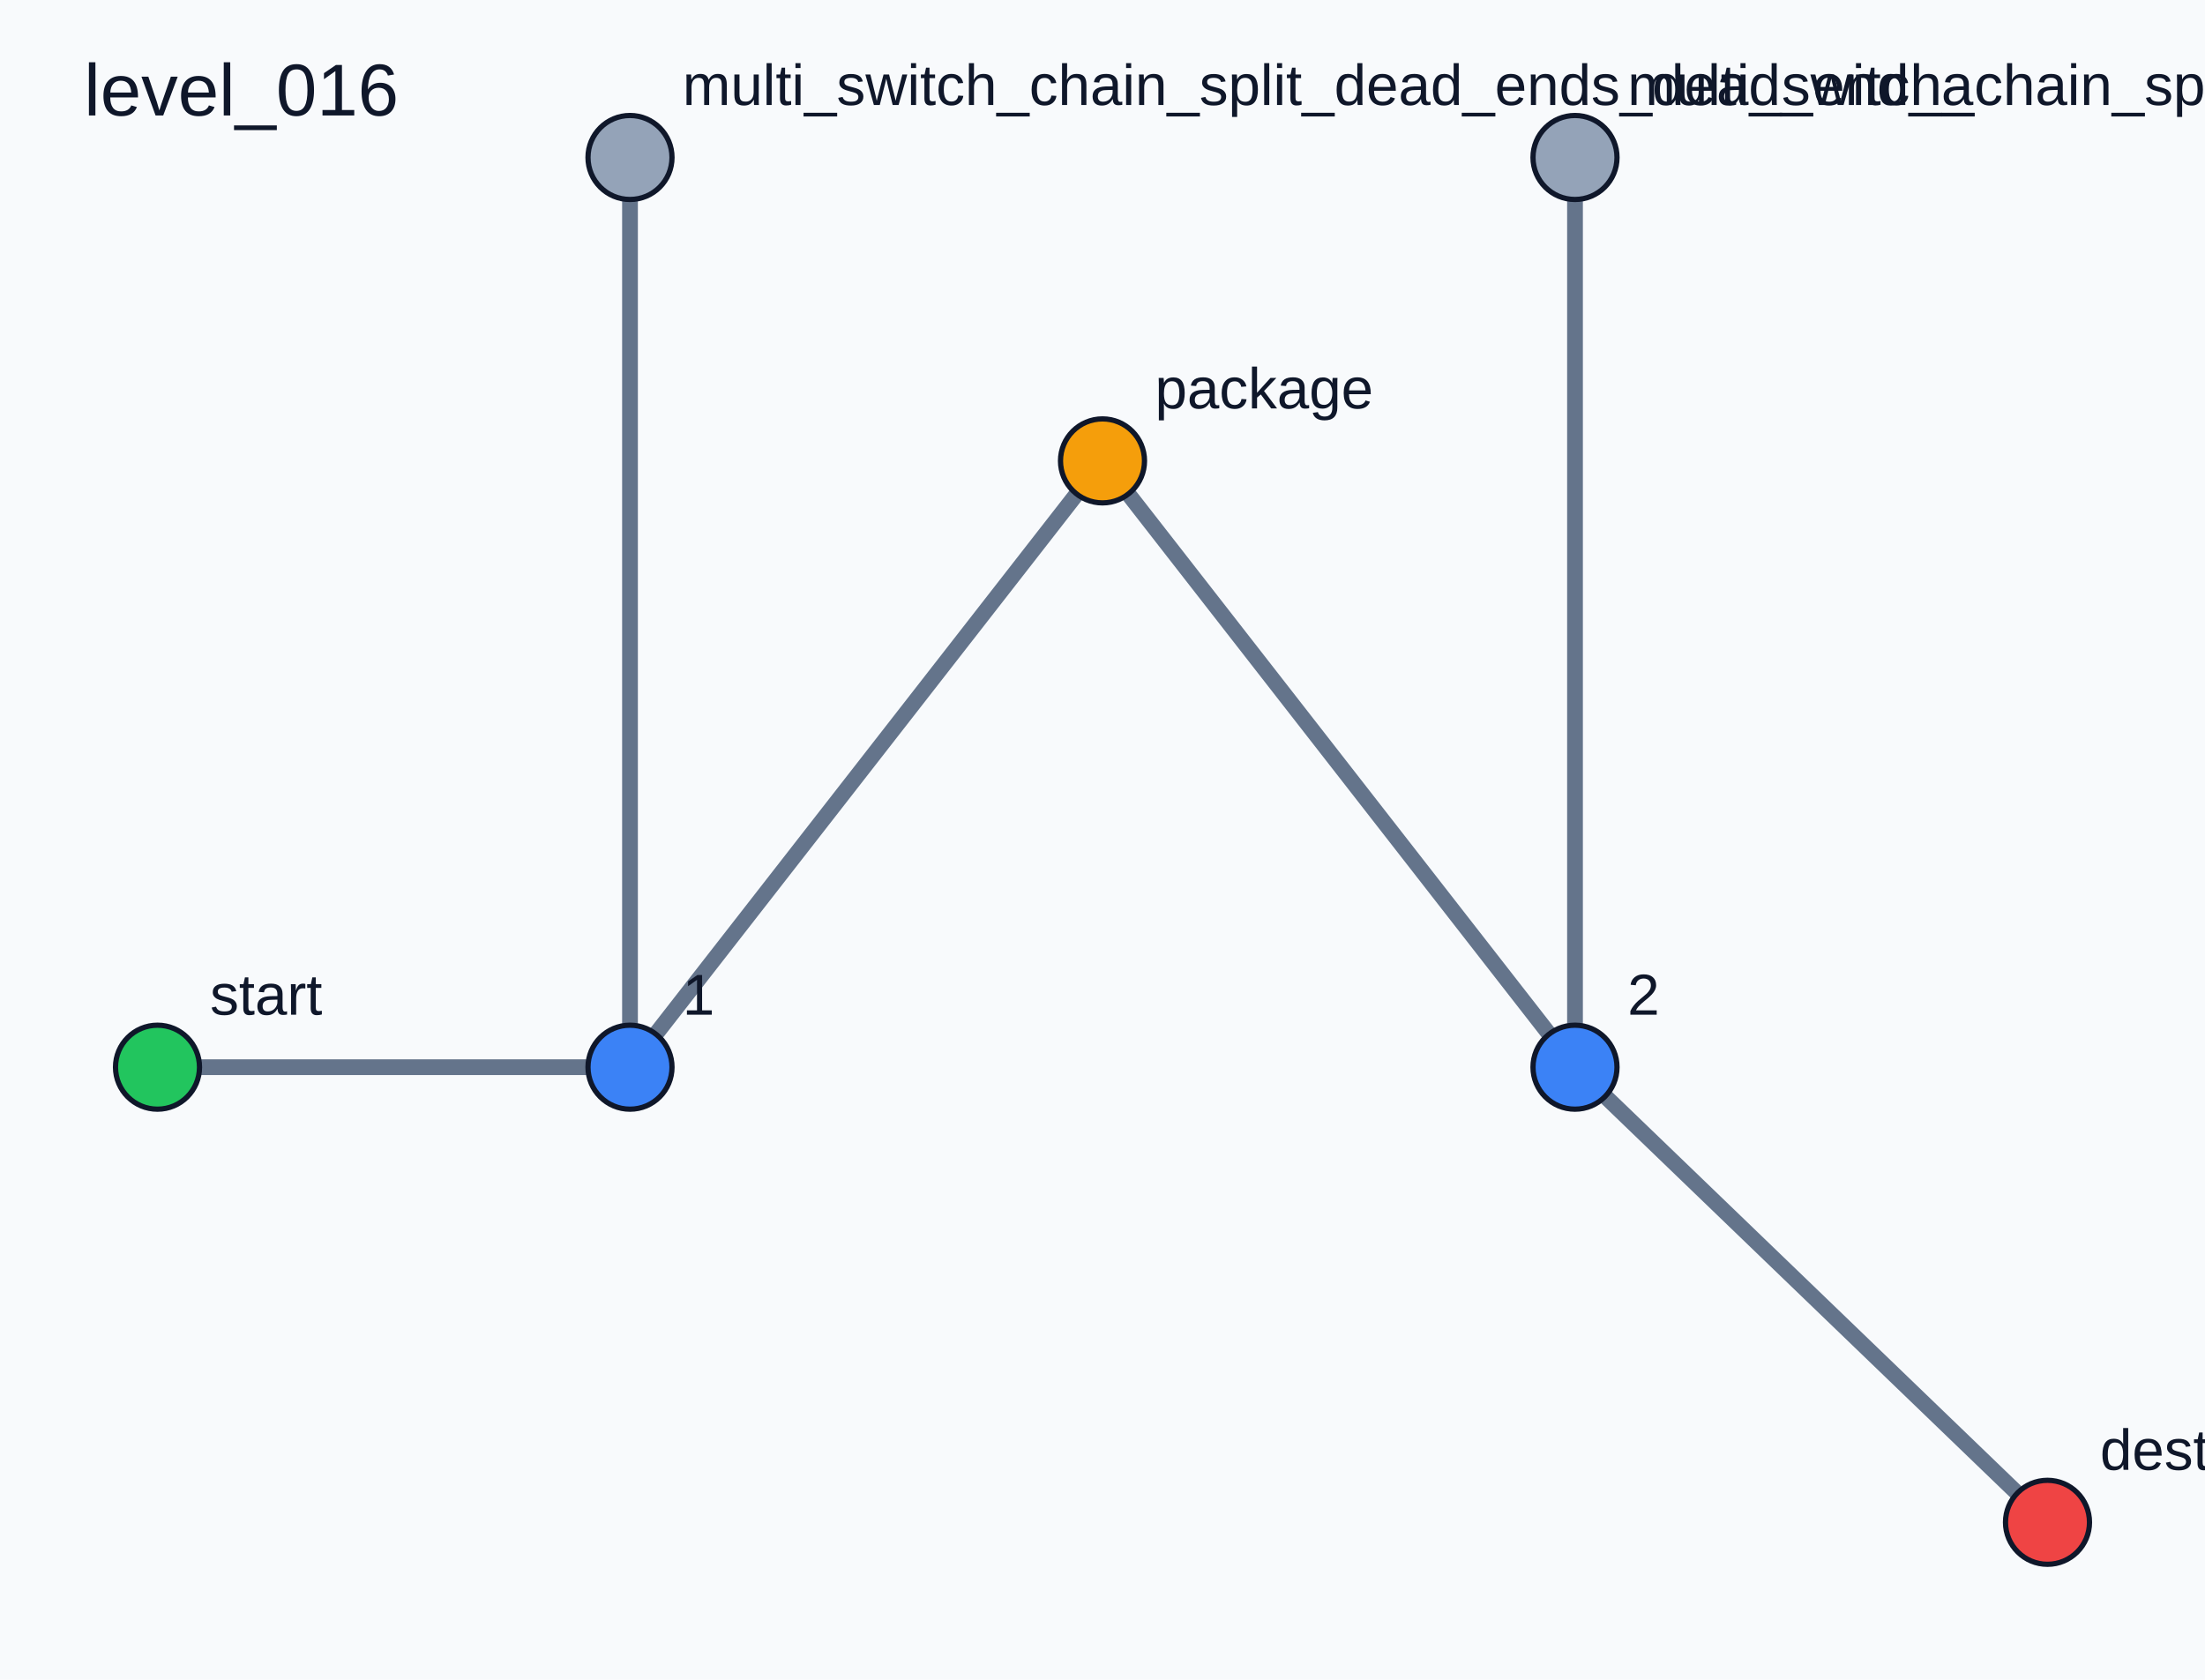
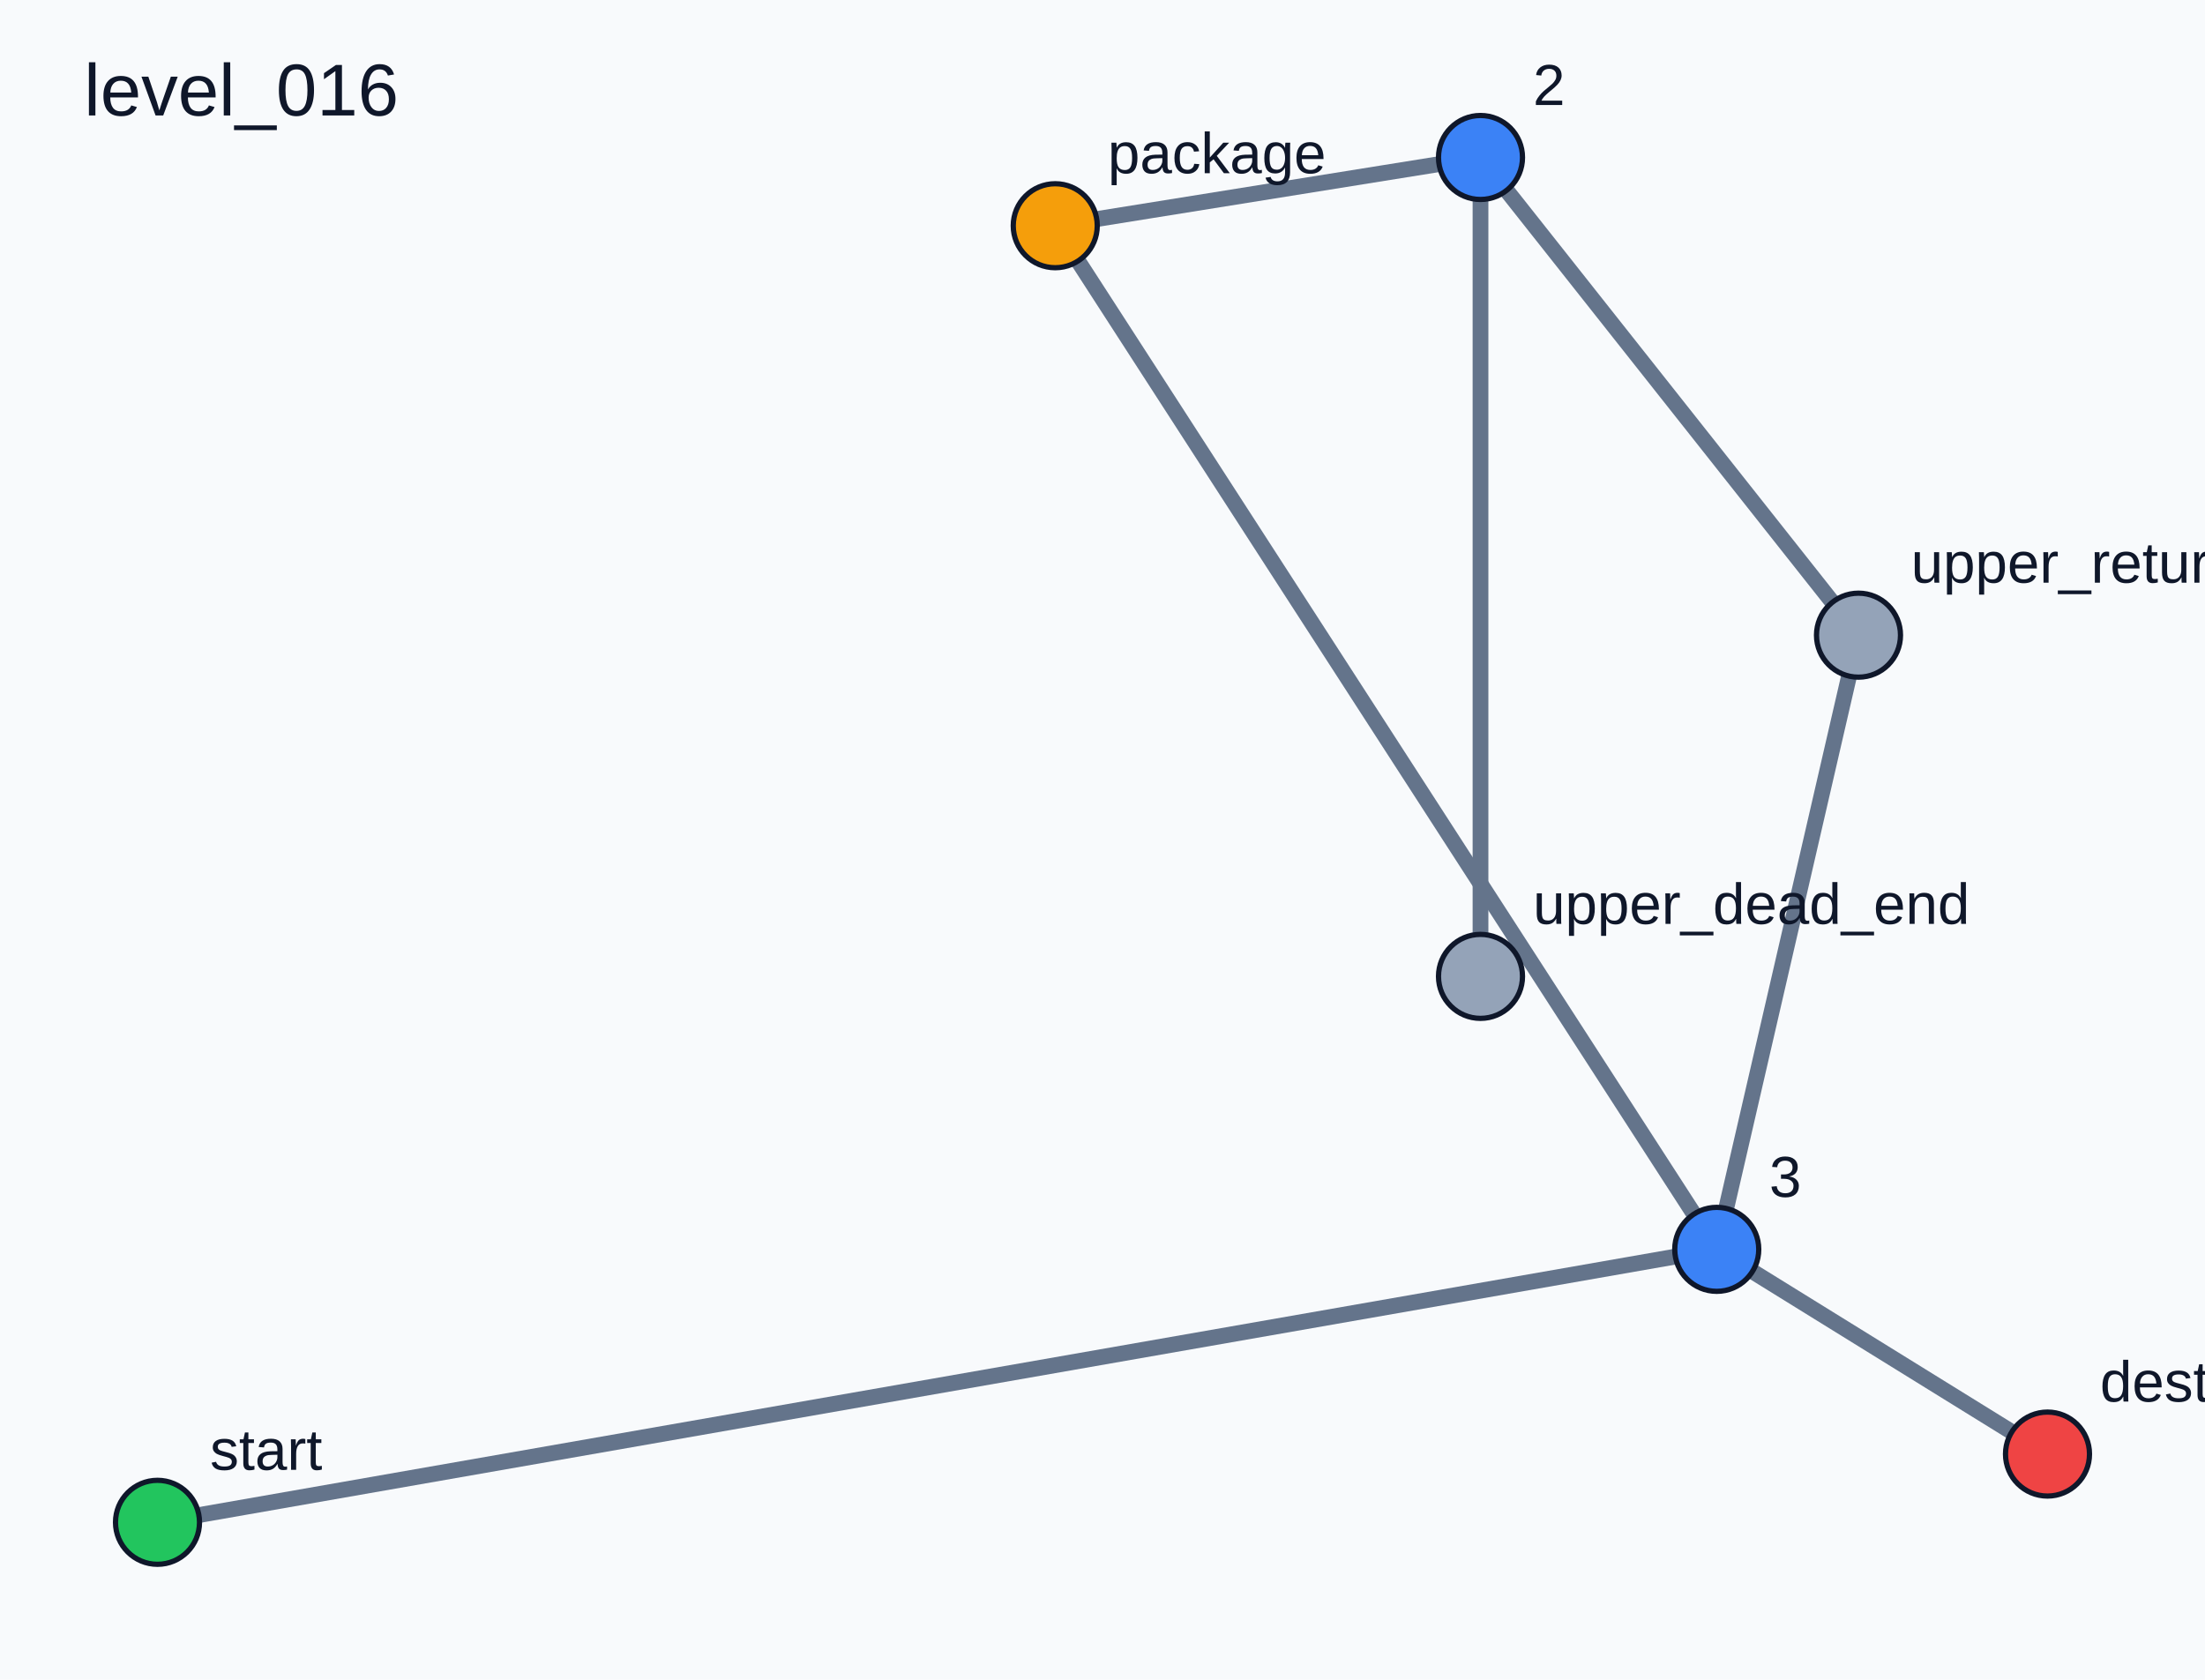
<svg xmlns="http://www.w3.org/2000/svg" width="420" height="320" viewBox="0 0 420 320">
  <rect width="100%" height="100%" fill="#f8fafc" />
  <text x="16" y="22" font-family="Arial" font-size="14" fill="#0f172a">level_016</text>
-   <line x1="30.0" y1="203.3" x2="120.0" y2="203.3" stroke="#64748b" stroke-width="3" />
-   <line x1="120.0" y1="203.3" x2="120.0" y2="30.0" stroke="#64748b" stroke-width="3" />
-   <line x1="120.0" y1="203.3" x2="210.0" y2="87.8" stroke="#64748b" stroke-width="3" />
-   <line x1="210.0" y1="87.8" x2="300.0" y2="203.3" stroke="#64748b" stroke-width="3" />
-   <line x1="300.0" y1="203.3" x2="300.0" y2="30.0" stroke="#64748b" stroke-width="3" />
-   <line x1="300.0" y1="203.3" x2="390.0" y2="290.0" stroke="#64748b" stroke-width="3" />
-   <circle cx="30.0" cy="203.3" r="8" fill="#22c55e" stroke="#0f172a" stroke-width="1" />
-   <text x="40.0" y="193.3" font-family="Arial" font-size="11" fill="#0f172a">start</text>
-   <circle cx="120.0" cy="203.3" r="8" fill="#3b82f6" stroke="#0f172a" stroke-width="1" />
-   <text x="130.0" y="193.3" font-family="Arial" font-size="11" fill="#0f172a">1</text>
-   <circle cx="210.0" cy="87.8" r="8" fill="#f59e0b" stroke="#0f172a" stroke-width="1" />
-   <text x="220.0" y="77.8" font-family="Arial" font-size="11" fill="#0f172a">package</text>
-   <circle cx="300.0" cy="203.3" r="8" fill="#3b82f6" stroke="#0f172a" stroke-width="1" />
-   <text x="310.0" y="193.3" font-family="Arial" font-size="11" fill="#0f172a">2</text>
-   <circle cx="390.0" cy="290.0" r="8" fill="#ef4444" stroke="#0f172a" stroke-width="1" />
-   <text x="400.0" y="280.0" font-family="Arial" font-size="11" fill="#0f172a">destination</text>
-   <circle cx="120.0" cy="30.0" r="8" fill="#94a3b8" stroke="#0f172a" stroke-width="1" />
-   <text x="130.0" y="20.0" font-family="Arial" font-size="11" fill="#0f172a">multi_switch_chain_split_dead_ends_dead_end_a</text>
-   <circle cx="300.0" cy="30.0" r="8" fill="#94a3b8" stroke="#0f172a" stroke-width="1" />
-   <text x="310.0" y="20.0" font-family="Arial" font-size="11" fill="#0f172a">multi_switch_chain_split_dead_ends_dead_end_b</text>
+   <line x1="30.0" y1="290.0" x2="327.0" y2="238.0" stroke="#64748b" stroke-width="3" />
+   <line x1="327.0" y1="238.0" x2="390.0" y2="277.0" stroke="#64748b" stroke-width="3" />
+   <line x1="327.0" y1="238.0" x2="201.0" y2="43.0" stroke="#64748b" stroke-width="3" />
+   <line x1="201.0" y1="43.0" x2="282.0" y2="30.0" stroke="#64748b" stroke-width="3" />
+   <line x1="282.0" y1="30.0" x2="282.0" y2="186.0" stroke="#64748b" stroke-width="3" />
+   <line x1="282.0" y1="30.0" x2="354.0" y2="121.0" stroke="#64748b" stroke-width="3" />
+   <line x1="354.0" y1="121.0" x2="327.0" y2="238.0" stroke="#64748b" stroke-width="3" />
+   <circle cx="30.0" cy="290.0" r="8" fill="#22c55e" stroke="#0f172a" stroke-width="1" />
+   <text x="40.0" y="280.0" font-family="Arial" font-size="11" fill="#0f172a">start</text>
+   <circle cx="327.0" cy="238.0" r="8" fill="#3b82f6" stroke="#0f172a" stroke-width="1" />
+   <text x="337.0" y="228.0" font-family="Arial" font-size="11" fill="#0f172a">3</text>
+   <circle cx="201.0" cy="43.0" r="8" fill="#f59e0b" stroke="#0f172a" stroke-width="1" />
+   <text x="211.0" y="33.0" font-family="Arial" font-size="11" fill="#0f172a">package</text>
+   <circle cx="282.0" cy="30.0" r="8" fill="#3b82f6" stroke="#0f172a" stroke-width="1" />
+   <text x="292.0" y="20.0" font-family="Arial" font-size="11" fill="#0f172a">2</text>
+   <circle cx="354.0" cy="121.0" r="8" fill="#94a3b8" stroke="#0f172a" stroke-width="1" />
+   <text x="364.0" y="111.0" font-family="Arial" font-size="11" fill="#0f172a">upper_return</text>
+   <circle cx="390.0" cy="277.0" r="8" fill="#ef4444" stroke="#0f172a" stroke-width="1" />
+   <text x="400.0" y="267.0" font-family="Arial" font-size="11" fill="#0f172a">destination</text>
+   <circle cx="282.0" cy="186.0" r="8" fill="#94a3b8" stroke="#0f172a" stroke-width="1" />
+   <text x="292.0" y="176.0" font-family="Arial" font-size="11" fill="#0f172a">upper_dead_end</text>
</svg>
